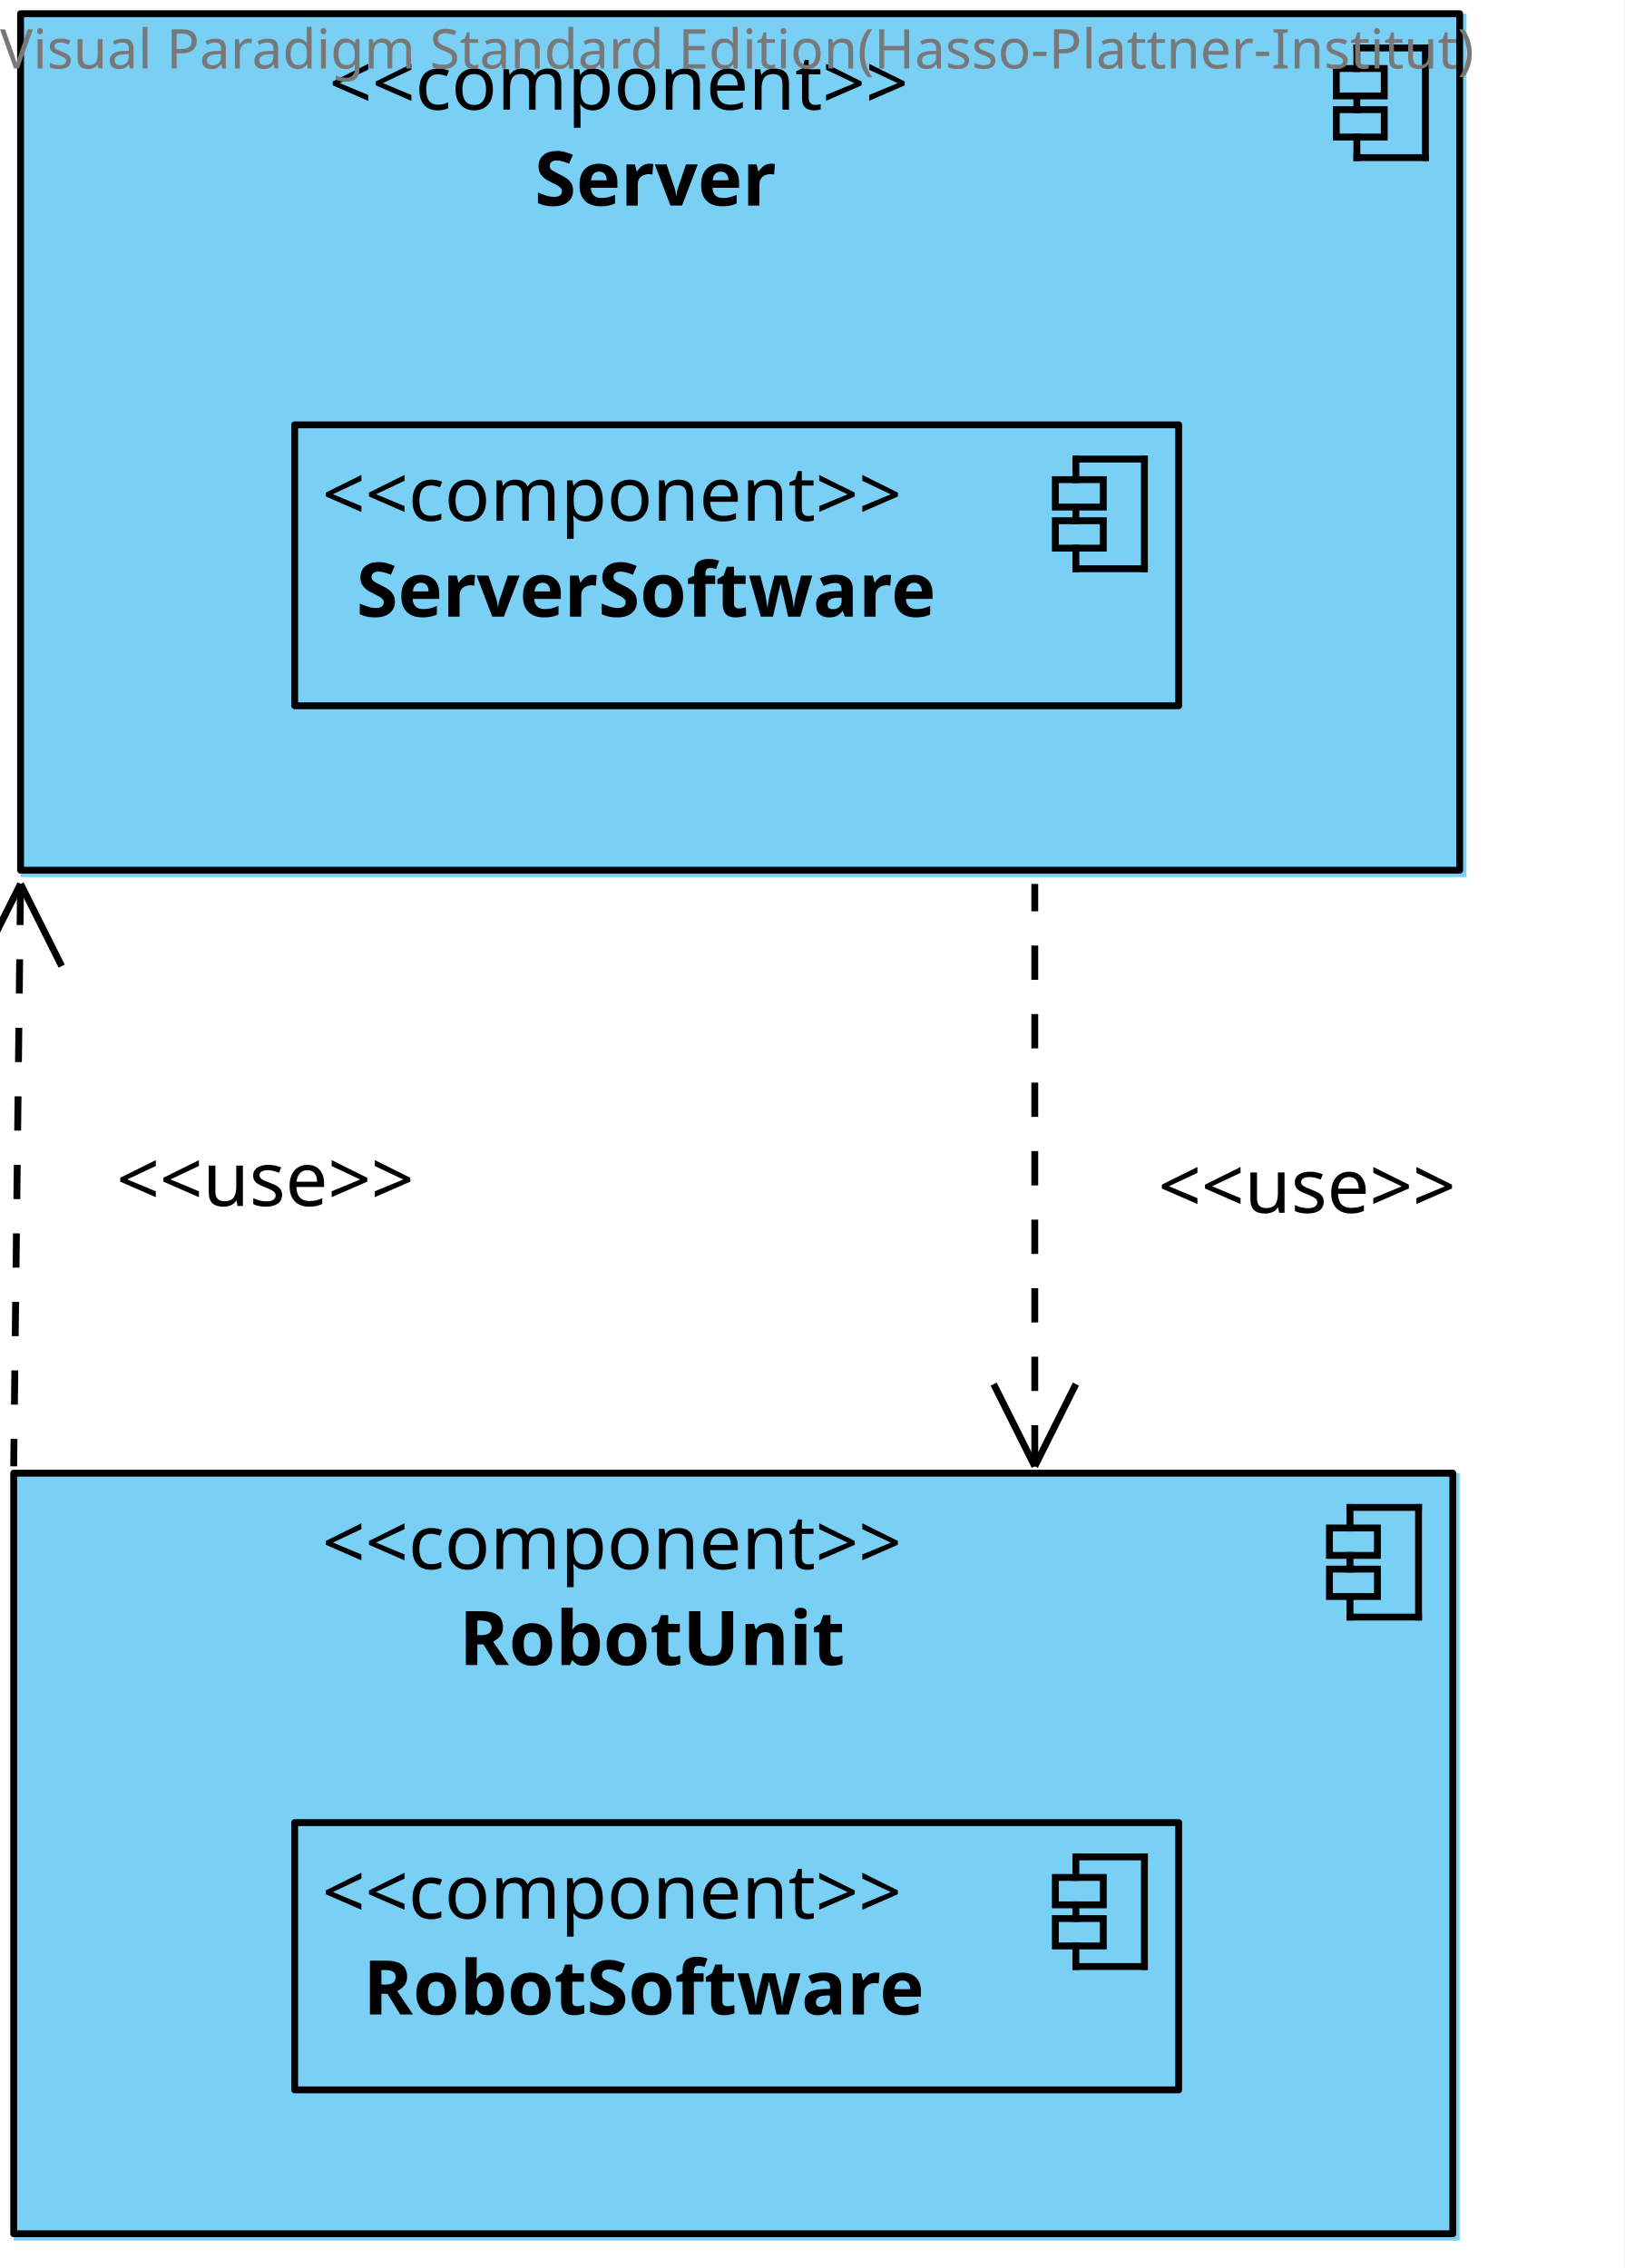
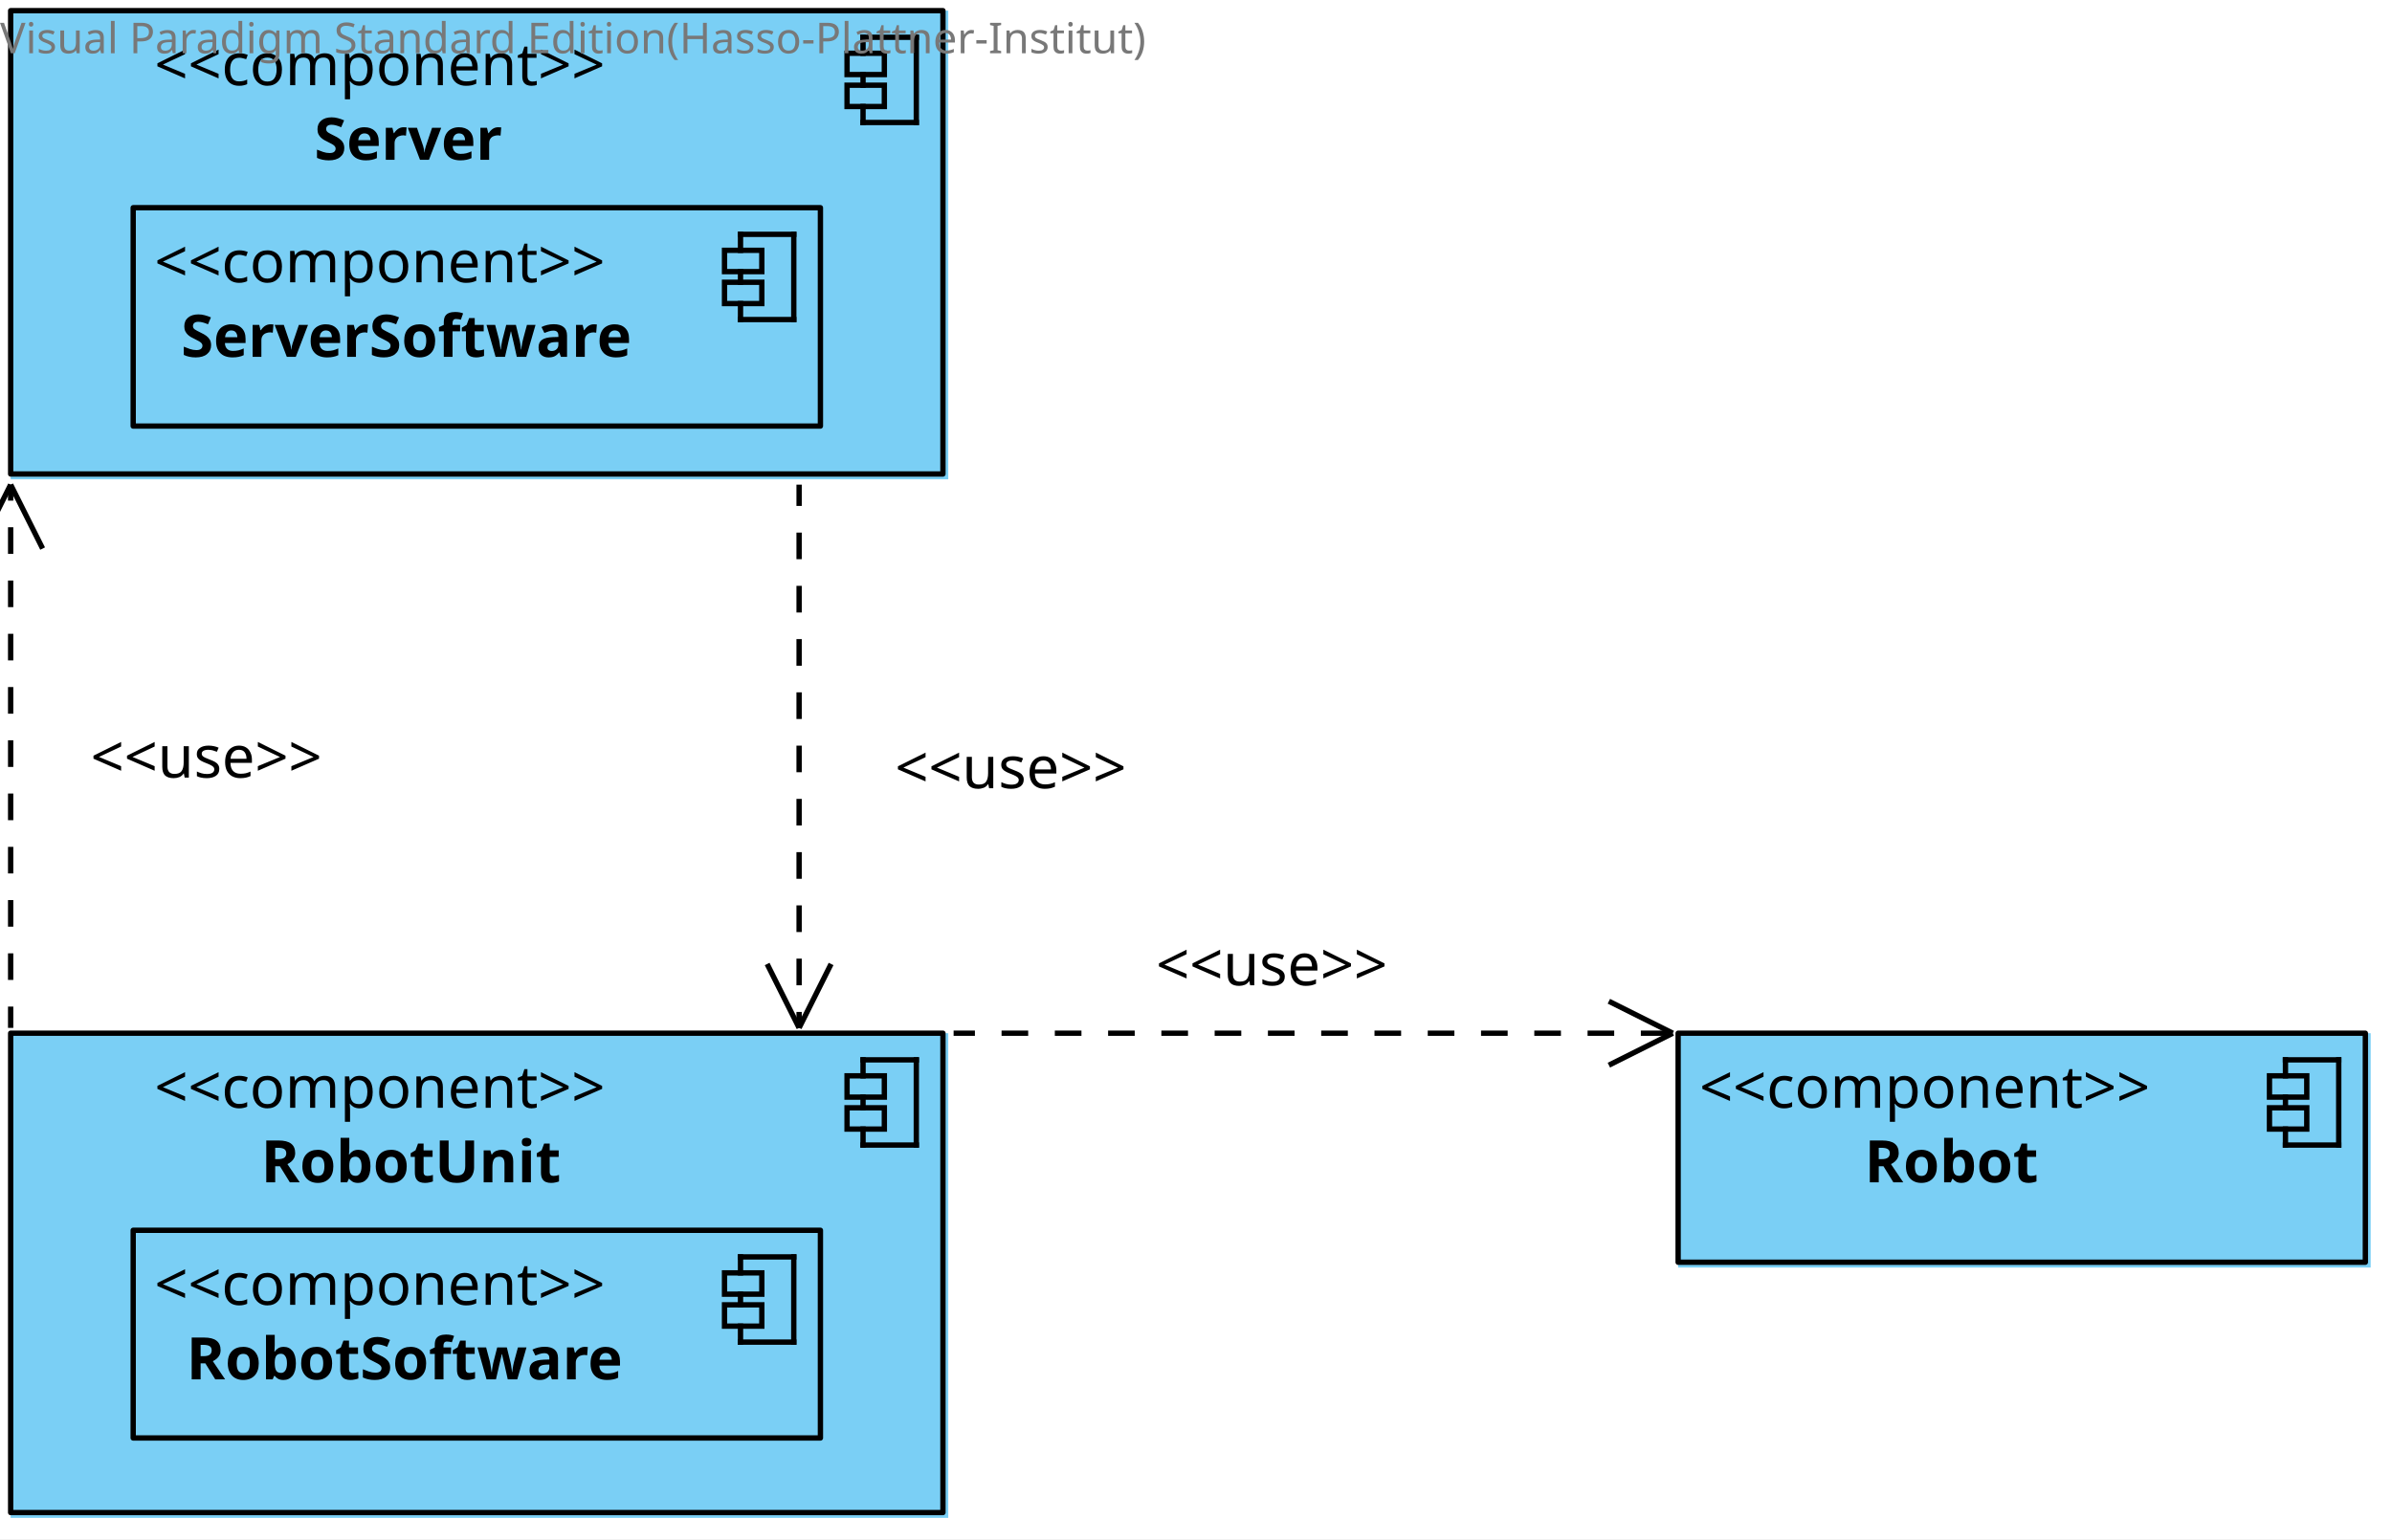
- <svg xmlns="http://www.w3.org/2000/svg" fill-opacity="0" color-rendering="auto" color-interpolation="auto" text-rendering="auto" stroke="rgb(0,0,0)" stroke-linecap="square" width="237" stroke-miterlimit="10" shape-rendering="auto" stroke-opacity="0" fill="rgb(0,0,0)" stroke-dasharray="none" font-weight="normal" stroke-width="1" height="331" font-family="'Dialog'" font-style="normal" stroke-linejoin="miter" font-size="12" stroke-dashoffset="0" image-rendering="auto">
+ <svg xmlns="http://www.w3.org/2000/svg" fill-opacity="0" color-rendering="auto" color-interpolation="auto" text-rendering="auto" stroke="rgb(0,0,0)" stroke-linecap="square" width="449" stroke-miterlimit="10" shape-rendering="auto" stroke-opacity="0" fill="rgb(0,0,0)" stroke-dasharray="none" font-weight="normal" stroke-width="1" height="289" font-family="'Dialog'" font-style="normal" stroke-linejoin="miter" font-size="12" stroke-dashoffset="0" image-rendering="auto">
  <defs id="genericDefs" />
  <g>
    <defs id="defs1">
      <clipPath clipPathUnits="userSpaceOnUse" id="clipPath1">
-         <path d="M-7 -7 L222 -7 L222 137 L-7 137 L-7 -7 Z" />
+         <path d="M-7 -7 L187 -7 L187 99 L-7 99 L-7 -7 Z" />
      </clipPath>
      <clipPath clipPathUnits="userSpaceOnUse" id="clipPath2">
-         <path d="M0 0 L0 126 L187 126 L187 0 Z" />
+         <path d="M0 0 L0 88 L152 88 L152 0 Z" />
      </clipPath>
      <clipPath clipPathUnits="userSpaceOnUse" id="clipPath3">
-         <path d="M0 0 L0 95 L211 95 L211 0 Z" />
+         <path d="M0 0 L0 57 L176 57 L176 0 Z" />
      </clipPath>
      <clipPath clipPathUnits="userSpaceOnUse" id="clipPath4">
        <path d="M-7 -7 L141 -7 L141 53 L-7 53 L-7 -7 Z" />
      </clipPath>
      <clipPath clipPathUnits="userSpaceOnUse" id="clipPath5">
        <path d="M0 0 L0 42 L106 42 L106 0 Z" />
      </clipPath>
      <clipPath clipPathUnits="userSpaceOnUse" id="clipPath6">
        <path d="M0 0 L0 11 L130 11 L130 0 Z" />
      </clipPath>
      <clipPath clipPathUnits="userSpaceOnUse" id="clipPath7">
-         <path d="M-7 -7 L222 -7 L222 123 L-7 123 L-7 -7 Z" />
+         <path d="M-7 -7 L187 -7 L187 102 L-7 102 L-7 -7 Z" />
      </clipPath>
      <clipPath clipPathUnits="userSpaceOnUse" id="clipPath8">
-         <path d="M0 0 L0 112 L187 112 L187 0 Z" />
+         <path d="M0 0 L0 91 L152 91 L152 0 Z" />
      </clipPath>
      <clipPath clipPathUnits="userSpaceOnUse" id="clipPath9">
-         <path d="M0 0 L0 81 L211 81 L211 0 Z" />
+         <path d="M0 0 L0 60 L176 60 L176 0 Z" />
      </clipPath>
      <clipPath clipPathUnits="userSpaceOnUse" id="clipPath10">
        <path d="M-7 -7 L141 -7 L141 51 L-7 51 L-7 -7 Z" />
      </clipPath>
      <clipPath clipPathUnits="userSpaceOnUse" id="clipPath11">
        <path d="M0 0 L0 40 L106 40 L106 0 Z" />
      </clipPath>
      <clipPath clipPathUnits="userSpaceOnUse" id="clipPath12">
        <path d="M0 0 L0 9 L130 9 L130 0 Z" />
      </clipPath>
      <clipPath clipPathUnits="userSpaceOnUse" id="clipPath13">
-         <path d="M0 0 L104 0 L104 189 L0 189 L0 0 Z" />
+         <path d="M-7 -7 L141 -7 L141 55 L-7 55 L-7 -7 Z" />
      </clipPath>
      <clipPath clipPathUnits="userSpaceOnUse" id="clipPath14">
-         <path d="M0 0 L0 189 L104 189 L104 101 L58 101 L58 87 L104 87 L104 0 Z" />
+         <path d="M0 0 L0 44 L106 44 L106 0 Z" />
      </clipPath>
      <clipPath clipPathUnits="userSpaceOnUse" id="clipPath15">
-         <path d="M0 0 L105 0 L105 189 L0 189 L0 0 Z" />
+         <path d="M0 0 L0 13 L130 13 L130 0 Z" />
      </clipPath>
      <clipPath clipPathUnits="userSpaceOnUse" id="clipPath16">
-         <path d="M0 0 L0 189 L105 189 L105 100 L55 100 L55 86 L105 86 L105 0 Z" />
+         <path d="M0 0 L339 0 L339 204 L0 204 L0 0 Z" />
      </clipPath>
      <clipPath clipPathUnits="userSpaceOnUse" id="clipPath17">
+         <path d="M153 43 L153 57 L79 57 L79 43 ZM202 80 L202 94 L128 94 L128 80 ZM0 0 L0 41 L2 41 L2 55 L0 55 L0 204 L339 204 L339 0 Z" />
+       </clipPath>
+       <clipPath clipPathUnits="userSpaceOnUse" id="clipPath18">
+         <path d="M0 0 L204 0 L204 306 L0 306 L0 0 Z" />
+       </clipPath>
+       <clipPath clipPathUnits="userSpaceOnUse" id="clipPath19">
+         <path d="M182 146 L182 160 L108 160 L108 146 ZM0 0 L0 144 L31 144 L31 158 L0 158 L0 306 L204 306 L204 197 L157 197 L157 183 L204 183 L204 0 Z" />
+       </clipPath>
+       <clipPath clipPathUnits="userSpaceOnUse" id="clipPath20">
+         <path d="M179 144 L179 158 L105 158 L105 144 ZM0 0 L0 306 L204 306 L204 0 Z" />
+       </clipPath>
+       <clipPath clipPathUnits="userSpaceOnUse" id="clipPath21">
        <path d="M-74 -14 L148 -14 L148 28 L-74 28 L-74 -14 Z" />
      </clipPath>
    </defs>
    <g fill="white" text-rendering="geometricPrecision" fill-opacity="1" stroke-opacity="1" stroke="white">
-       <rect x="0" width="237" height="331" y="0" stroke="none" />
+       <rect x="0" width="449" height="289" y="0" stroke="none" />
    </g>
-     <g font-size="11" transform="translate(3,2)" fill-opacity="1" fill="rgb(122,207,245)" text-rendering="geometricPrecision" font-family="sans-serif" stroke="rgb(122,207,245)" font-weight="bold" stroke-opacity="1">
-       <rect x="0" width="211" height="126" y="0" clip-path="url(#clipPath1)" stroke="none" />
+     <g font-size="11" transform="translate(2,2)" fill-opacity="1" fill="rgb(122,207,245)" text-rendering="geometricPrecision" font-family="sans-serif" stroke="rgb(122,207,245)" font-weight="bold" stroke-opacity="1">
+       <rect x="0" width="176" height="88" y="0" clip-path="url(#clipPath1)" stroke="none" />
    </g>
-     <g stroke-linecap="butt" font-size="11" transform="translate(3,2)" fill-opacity="1" fill="black" text-rendering="geometricPrecision" font-family="sans-serif" stroke-linejoin="round" stroke="black" font-weight="bold" stroke-opacity="1" stroke-miterlimit="0">
-       <rect fill="none" x="0" width="210" height="125" y="0" clip-path="url(#clipPath1)" />
-       <line stroke-linecap="square" clip-path="url(#clipPath1)" fill="none" x1="195" x2="205" y1="5" y2="5" stroke-linejoin="miter" stroke-miterlimit="10" />
-       <line stroke-linecap="square" clip-path="url(#clipPath1)" fill="none" x1="205" x2="205" y1="5" y2="21" stroke-linejoin="miter" stroke-miterlimit="10" />
-       <line stroke-linecap="square" clip-path="url(#clipPath1)" fill="none" x1="195" x2="205" y1="21" y2="21" stroke-linejoin="miter" stroke-miterlimit="10" />
-       <line stroke-linecap="square" clip-path="url(#clipPath1)" fill="none" x1="195" x2="195" y1="5" y2="8" stroke-linejoin="miter" stroke-miterlimit="10" />
-       <rect stroke-linecap="square" x="192" y="8" clip-path="url(#clipPath1)" fill="none" width="7" stroke-linejoin="miter" height="4" stroke-miterlimit="10" />
-       <line stroke-linecap="square" clip-path="url(#clipPath1)" fill="none" x1="195" x2="195" y1="12" y2="14" stroke-linejoin="miter" stroke-miterlimit="10" />
-       <rect stroke-linecap="square" x="192" y="14" clip-path="url(#clipPath1)" fill="none" width="7" stroke-linejoin="miter" height="4" stroke-miterlimit="10" />
-       <line stroke-linecap="square" clip-path="url(#clipPath1)" fill="none" x1="195" x2="195" y1="18" y2="21" stroke-linejoin="miter" stroke-miterlimit="10" />
+     <g stroke-linecap="butt" font-size="11" transform="translate(2,2)" fill-opacity="1" fill="black" text-rendering="geometricPrecision" font-family="sans-serif" stroke-linejoin="round" stroke="black" font-weight="bold" stroke-opacity="1" stroke-miterlimit="0">
+       <rect fill="none" x="0" width="175" height="87" y="0" clip-path="url(#clipPath1)" />
+       <line stroke-linecap="square" clip-path="url(#clipPath1)" fill="none" x1="160" x2="170" y1="5" y2="5" stroke-linejoin="miter" stroke-miterlimit="10" />
+       <line stroke-linecap="square" clip-path="url(#clipPath1)" fill="none" x1="170" x2="170" y1="5" y2="21" stroke-linejoin="miter" stroke-miterlimit="10" />
+       <line stroke-linecap="square" clip-path="url(#clipPath1)" fill="none" x1="160" x2="170" y1="21" y2="21" stroke-linejoin="miter" stroke-miterlimit="10" />
+       <line stroke-linecap="square" clip-path="url(#clipPath1)" fill="none" x1="160" x2="160" y1="5" y2="8" stroke-linejoin="miter" stroke-miterlimit="10" />
+       <rect stroke-linecap="square" x="157" y="8" clip-path="url(#clipPath1)" fill="none" width="7" stroke-linejoin="miter" height="4" stroke-miterlimit="10" />
+       <line stroke-linecap="square" clip-path="url(#clipPath1)" fill="none" x1="160" x2="160" y1="12" y2="14" stroke-linejoin="miter" stroke-miterlimit="10" />
+       <rect stroke-linecap="square" x="157" y="14" clip-path="url(#clipPath1)" fill="none" width="7" stroke-linejoin="miter" height="4" stroke-miterlimit="10" />
+       <line stroke-linecap="square" clip-path="url(#clipPath1)" fill="none" x1="160" x2="160" y1="18" y2="21" stroke-linejoin="miter" stroke-miterlimit="10" />
    </g>
-     <g font-size="11" transform="translate(3,2)" fill-opacity="1" fill="black" text-rendering="geometricPrecision" font-family="sans-serif" stroke="black" stroke-opacity="1">
-       <text x="45" xml:space="preserve" y="14" clip-path="url(#clipPath2)" stroke="none">&lt;&lt;component&gt;&gt;</text>
-       <text x="75" xml:space="preserve" y="28" clip-path="url(#clipPath2)" font-weight="bold" stroke="none">Server</text>
+     <g font-size="11" transform="translate(2,2)" fill-opacity="1" fill="black" text-rendering="geometricPrecision" font-family="sans-serif" stroke="black" stroke-opacity="1">
+       <text x="27" xml:space="preserve" y="14" clip-path="url(#clipPath2)" stroke="none">&lt;&lt;component&gt;&gt;</text>
+       <text x="57" xml:space="preserve" y="28" clip-path="url(#clipPath2)" font-weight="bold" stroke="none">Server</text>
    </g>
-     <g font-size="11" transform="translate(43,62)" fill-opacity="1" fill="rgb(122,207,245)" text-rendering="geometricPrecision" font-family="sans-serif" stroke="rgb(122,207,245)" font-weight="bold" stroke-opacity="1">
+     <g font-size="11" transform="translate(25,39)" fill-opacity="1" fill="rgb(122,207,245)" text-rendering="geometricPrecision" font-family="sans-serif" stroke="rgb(122,207,245)" font-weight="bold" stroke-opacity="1">
      <rect x="0" width="130" height="42" y="0" clip-path="url(#clipPath4)" stroke="none" />
    </g>
-     <g stroke-linecap="butt" font-size="11" transform="translate(43,62)" fill-opacity="1" fill="black" text-rendering="geometricPrecision" font-family="sans-serif" stroke-linejoin="round" stroke="black" font-weight="bold" stroke-opacity="1" stroke-miterlimit="0">
+     <g stroke-linecap="butt" font-size="11" transform="translate(25,39)" fill-opacity="1" fill="black" text-rendering="geometricPrecision" font-family="sans-serif" stroke-linejoin="round" stroke="black" font-weight="bold" stroke-opacity="1" stroke-miterlimit="0">
      <rect fill="none" x="0" width="129" height="41" y="0" clip-path="url(#clipPath4)" />
      <line stroke-linecap="square" clip-path="url(#clipPath4)" fill="none" x1="114" x2="124" y1="5" y2="5" stroke-linejoin="miter" stroke-miterlimit="10" />
      <line stroke-linecap="square" clip-path="url(#clipPath4)" fill="none" x1="124" x2="124" y1="5" y2="21" stroke-linejoin="miter" stroke-miterlimit="10" />
      <line stroke-linecap="square" clip-path="url(#clipPath4)" fill="none" x1="114" x2="124" y1="21" y2="21" stroke-linejoin="miter" stroke-miterlimit="10" />
      <line stroke-linecap="square" clip-path="url(#clipPath4)" fill="none" x1="114" x2="114" y1="5" y2="8" stroke-linejoin="miter" stroke-miterlimit="10" />
      <rect stroke-linecap="square" x="111" y="8" clip-path="url(#clipPath4)" fill="none" width="7" stroke-linejoin="miter" height="4" stroke-miterlimit="10" />
      <line stroke-linecap="square" clip-path="url(#clipPath4)" fill="none" x1="114" x2="114" y1="12" y2="14" stroke-linejoin="miter" stroke-miterlimit="10" />
      <rect stroke-linecap="square" x="111" y="14" clip-path="url(#clipPath4)" fill="none" width="7" stroke-linejoin="miter" height="4" stroke-miterlimit="10" />
      <line stroke-linecap="square" clip-path="url(#clipPath4)" fill="none" x1="114" x2="114" y1="18" y2="21" stroke-linejoin="miter" stroke-miterlimit="10" />
    </g>
-     <g font-size="11" transform="translate(43,62)" fill-opacity="1" fill="black" text-rendering="geometricPrecision" font-family="sans-serif" stroke="black" stroke-opacity="1">
+     <g font-size="11" transform="translate(25,39)" fill-opacity="1" fill="black" text-rendering="geometricPrecision" font-family="sans-serif" stroke="black" stroke-opacity="1">
      <text x="4" xml:space="preserve" y="14" clip-path="url(#clipPath5)" stroke="none">&lt;&lt;component&gt;&gt;</text>
      <text x="9" xml:space="preserve" y="28" clip-path="url(#clipPath5)" font-weight="bold" stroke="none">ServerSoftware</text>
    </g>
-     <g font-size="11" transform="translate(2,215)" fill-opacity="1" fill="rgb(122,207,245)" text-rendering="geometricPrecision" font-family="sans-serif" stroke="rgb(122,207,245)" font-weight="bold" stroke-opacity="1">
-       <rect x="0" width="211" height="112" y="0" clip-path="url(#clipPath7)" stroke="none" />
+     <g font-size="11" transform="translate(2,194)" fill-opacity="1" fill="rgb(122,207,245)" text-rendering="geometricPrecision" font-family="sans-serif" stroke="rgb(122,207,245)" font-weight="bold" stroke-opacity="1">
+       <rect x="0" width="176" height="91" y="0" clip-path="url(#clipPath7)" stroke="none" />
    </g>
-     <g stroke-linecap="butt" font-size="11" transform="translate(2,215)" fill-opacity="1" fill="black" text-rendering="geometricPrecision" font-family="sans-serif" stroke-linejoin="round" stroke="black" font-weight="bold" stroke-opacity="1" stroke-miterlimit="0">
-       <rect fill="none" x="0" width="210" height="111" y="0" clip-path="url(#clipPath7)" />
-       <line stroke-linecap="square" clip-path="url(#clipPath7)" fill="none" x1="195" x2="205" y1="5" y2="5" stroke-linejoin="miter" stroke-miterlimit="10" />
-       <line stroke-linecap="square" clip-path="url(#clipPath7)" fill="none" x1="205" x2="205" y1="5" y2="21" stroke-linejoin="miter" stroke-miterlimit="10" />
-       <line stroke-linecap="square" clip-path="url(#clipPath7)" fill="none" x1="195" x2="205" y1="21" y2="21" stroke-linejoin="miter" stroke-miterlimit="10" />
-       <line stroke-linecap="square" clip-path="url(#clipPath7)" fill="none" x1="195" x2="195" y1="5" y2="8" stroke-linejoin="miter" stroke-miterlimit="10" />
-       <rect stroke-linecap="square" x="192" y="8" clip-path="url(#clipPath7)" fill="none" width="7" stroke-linejoin="miter" height="4" stroke-miterlimit="10" />
-       <line stroke-linecap="square" clip-path="url(#clipPath7)" fill="none" x1="195" x2="195" y1="12" y2="14" stroke-linejoin="miter" stroke-miterlimit="10" />
-       <rect stroke-linecap="square" x="192" y="14" clip-path="url(#clipPath7)" fill="none" width="7" stroke-linejoin="miter" height="4" stroke-miterlimit="10" />
-       <line stroke-linecap="square" clip-path="url(#clipPath7)" fill="none" x1="195" x2="195" y1="18" y2="21" stroke-linejoin="miter" stroke-miterlimit="10" />
+     <g stroke-linecap="butt" font-size="11" transform="translate(2,194)" fill-opacity="1" fill="black" text-rendering="geometricPrecision" font-family="sans-serif" stroke-linejoin="round" stroke="black" font-weight="bold" stroke-opacity="1" stroke-miterlimit="0">
+       <rect fill="none" x="0" width="175" height="90" y="0" clip-path="url(#clipPath7)" />
+       <line stroke-linecap="square" clip-path="url(#clipPath7)" fill="none" x1="160" x2="170" y1="5" y2="5" stroke-linejoin="miter" stroke-miterlimit="10" />
+       <line stroke-linecap="square" clip-path="url(#clipPath7)" fill="none" x1="170" x2="170" y1="5" y2="21" stroke-linejoin="miter" stroke-miterlimit="10" />
+       <line stroke-linecap="square" clip-path="url(#clipPath7)" fill="none" x1="160" x2="170" y1="21" y2="21" stroke-linejoin="miter" stroke-miterlimit="10" />
+       <line stroke-linecap="square" clip-path="url(#clipPath7)" fill="none" x1="160" x2="160" y1="5" y2="8" stroke-linejoin="miter" stroke-miterlimit="10" />
+       <rect stroke-linecap="square" x="157" y="8" clip-path="url(#clipPath7)" fill="none" width="7" stroke-linejoin="miter" height="4" stroke-miterlimit="10" />
+       <line stroke-linecap="square" clip-path="url(#clipPath7)" fill="none" x1="160" x2="160" y1="12" y2="14" stroke-linejoin="miter" stroke-miterlimit="10" />
+       <rect stroke-linecap="square" x="157" y="14" clip-path="url(#clipPath7)" fill="none" width="7" stroke-linejoin="miter" height="4" stroke-miterlimit="10" />
+       <line stroke-linecap="square" clip-path="url(#clipPath7)" fill="none" x1="160" x2="160" y1="18" y2="21" stroke-linejoin="miter" stroke-miterlimit="10" />
    </g>
-     <g font-size="11" transform="translate(2,215)" fill-opacity="1" fill="black" text-rendering="geometricPrecision" font-family="sans-serif" stroke="black" stroke-opacity="1">
-       <text x="45" xml:space="preserve" y="14" clip-path="url(#clipPath8)" stroke="none">&lt;&lt;component&gt;&gt;</text>
-       <text x="65" xml:space="preserve" y="28" clip-path="url(#clipPath8)" font-weight="bold" stroke="none">RobotUnit</text>
+     <g font-size="11" transform="translate(2,194)" fill-opacity="1" fill="black" text-rendering="geometricPrecision" font-family="sans-serif" stroke="black" stroke-opacity="1">
+       <text x="27" xml:space="preserve" y="14" clip-path="url(#clipPath8)" stroke="none">&lt;&lt;component&gt;&gt;</text>
+       <text x="47" xml:space="preserve" y="28" clip-path="url(#clipPath8)" font-weight="bold" stroke="none">RobotUnit</text>
    </g>
-     <g font-size="11" transform="translate(43,266)" fill-opacity="1" fill="rgb(122,207,245)" text-rendering="geometricPrecision" font-family="sans-serif" stroke="rgb(122,207,245)" font-weight="bold" stroke-opacity="1">
+     <g font-size="11" transform="translate(25,231)" fill-opacity="1" fill="rgb(122,207,245)" text-rendering="geometricPrecision" font-family="sans-serif" stroke="rgb(122,207,245)" font-weight="bold" stroke-opacity="1">
      <rect x="0" width="130" height="40" y="0" clip-path="url(#clipPath10)" stroke="none" />
    </g>
-     <g stroke-linecap="butt" font-size="11" transform="translate(43,266)" fill-opacity="1" fill="black" text-rendering="geometricPrecision" font-family="sans-serif" stroke-linejoin="round" stroke="black" font-weight="bold" stroke-opacity="1" stroke-miterlimit="0">
+     <g stroke-linecap="butt" font-size="11" transform="translate(25,231)" fill-opacity="1" fill="black" text-rendering="geometricPrecision" font-family="sans-serif" stroke-linejoin="round" stroke="black" font-weight="bold" stroke-opacity="1" stroke-miterlimit="0">
      <rect fill="none" x="0" width="129" height="39" y="0" clip-path="url(#clipPath10)" />
      <line stroke-linecap="square" clip-path="url(#clipPath10)" fill="none" x1="114" x2="124" y1="5" y2="5" stroke-linejoin="miter" stroke-miterlimit="10" />
      <line stroke-linecap="square" clip-path="url(#clipPath10)" fill="none" x1="124" x2="124" y1="5" y2="21" stroke-linejoin="miter" stroke-miterlimit="10" />
      <line stroke-linecap="square" clip-path="url(#clipPath10)" fill="none" x1="114" x2="124" y1="21" y2="21" stroke-linejoin="miter" stroke-miterlimit="10" />
      <line stroke-linecap="square" clip-path="url(#clipPath10)" fill="none" x1="114" x2="114" y1="5" y2="8" stroke-linejoin="miter" stroke-miterlimit="10" />
      <rect stroke-linecap="square" x="111" y="8" clip-path="url(#clipPath10)" fill="none" width="7" stroke-linejoin="miter" height="4" stroke-miterlimit="10" />
      <line stroke-linecap="square" clip-path="url(#clipPath10)" fill="none" x1="114" x2="114" y1="12" y2="14" stroke-linejoin="miter" stroke-miterlimit="10" />
      <rect stroke-linecap="square" x="111" y="14" clip-path="url(#clipPath10)" fill="none" width="7" stroke-linejoin="miter" height="4" stroke-miterlimit="10" />
      <line stroke-linecap="square" clip-path="url(#clipPath10)" fill="none" x1="114" x2="114" y1="18" y2="21" stroke-linejoin="miter" stroke-miterlimit="10" />
    </g>
-     <g font-size="11" transform="translate(43,266)" fill-opacity="1" fill="black" text-rendering="geometricPrecision" font-family="sans-serif" stroke="black" stroke-opacity="1">
+     <g font-size="11" transform="translate(25,231)" fill-opacity="1" fill="black" text-rendering="geometricPrecision" font-family="sans-serif" stroke="black" stroke-opacity="1">
      <text x="4" xml:space="preserve" y="14" clip-path="url(#clipPath11)" stroke="none">&lt;&lt;component&gt;&gt;</text>
      <text x="10" xml:space="preserve" y="28" clip-path="url(#clipPath11)" font-weight="bold" stroke="none">RobotSoftware</text>
    </g>
-     <g stroke-linecap="butt" font-size="11" transform="translate(101,79)" fill-opacity="1" stroke-dashoffset="1" fill="black" text-rendering="geometricPrecision" font-family="sans-serif" stroke-linejoin="round" stroke-dasharray="5" stroke="black" stroke-opacity="1">
-       <line y2="135" fill="none" x1="50" clip-path="url(#clipPath14)" x2="50" y1="50" />
-       <line clip-path="url(#clipPath14)" stroke-dashoffset="0" fill="none" x1="50" x2="56" y1="135" y2="123" stroke-dasharray="none" />
-       <line clip-path="url(#clipPath14)" stroke-dashoffset="0" fill="none" x1="50" x2="44" y1="135" y2="123" stroke-dasharray="none" />
+     <g font-size="11" transform="translate(315,194)" fill-opacity="1" fill="rgb(122,207,245)" text-rendering="geometricPrecision" font-family="sans-serif" stroke="rgb(122,207,245)" font-weight="bold" stroke-opacity="1">
+       <rect x="0" width="130" height="44" y="0" clip-path="url(#clipPath13)" stroke="none" />
    </g>
-     <g stroke-linecap="butt" font-size="11" transform="translate(-48,79)" fill-opacity="1" stroke-dashoffset="1" fill="black" text-rendering="geometricPrecision" font-family="sans-serif" stroke-linejoin="round" stroke-dasharray="5" stroke="black" stroke-opacity="1">
-       <line y2="50" fill="none" x1="50" clip-path="url(#clipPath16)" x2="51" y1="135" />
-       <line clip-path="url(#clipPath16)" stroke-dashoffset="0" fill="none" x1="51" x2="45" y1="50" y2="62" stroke-dasharray="none" />
-       <line clip-path="url(#clipPath16)" stroke-dashoffset="0" fill="none" x1="51" x2="57" y1="50" y2="62" stroke-dasharray="none" />
+     <g stroke-linecap="butt" font-size="11" transform="translate(315,194)" fill-opacity="1" fill="black" text-rendering="geometricPrecision" font-family="sans-serif" stroke-linejoin="round" stroke="black" font-weight="bold" stroke-opacity="1" stroke-miterlimit="0">
+       <rect fill="none" x="0" width="129" height="43" y="0" clip-path="url(#clipPath13)" />
+       <line stroke-linecap="square" clip-path="url(#clipPath13)" fill="none" x1="114" x2="124" y1="5" y2="5" stroke-linejoin="miter" stroke-miterlimit="10" />
+       <line stroke-linecap="square" clip-path="url(#clipPath13)" fill="none" x1="124" x2="124" y1="5" y2="21" stroke-linejoin="miter" stroke-miterlimit="10" />
+       <line stroke-linecap="square" clip-path="url(#clipPath13)" fill="none" x1="114" x2="124" y1="21" y2="21" stroke-linejoin="miter" stroke-miterlimit="10" />
+       <line stroke-linecap="square" clip-path="url(#clipPath13)" fill="none" x1="114" x2="114" y1="5" y2="8" stroke-linejoin="miter" stroke-miterlimit="10" />
+       <rect stroke-linecap="square" x="111" y="8" clip-path="url(#clipPath13)" fill="none" width="7" stroke-linejoin="miter" height="4" stroke-miterlimit="10" />
+       <line stroke-linecap="square" clip-path="url(#clipPath13)" fill="none" x1="114" x2="114" y1="12" y2="14" stroke-linejoin="miter" stroke-miterlimit="10" />
+       <rect stroke-linecap="square" x="111" y="14" clip-path="url(#clipPath13)" fill="none" width="7" stroke-linejoin="miter" height="4" stroke-miterlimit="10" />
+       <line stroke-linecap="square" clip-path="url(#clipPath13)" fill="none" x1="114" x2="114" y1="18" y2="21" stroke-linejoin="miter" stroke-miterlimit="10" />
    </g>
-     <g font-size="11" transform="translate(7,165)" fill-opacity="1" fill="black" text-rendering="geometricPrecision" font-family="sans-serif" stroke="black" stroke-opacity="1">
-       <text x="10" xml:space="preserve" y="11" clip-path="url(#clipPath17)" stroke="none">&lt;&lt;use&gt;&gt;</text>
+     <g font-size="11" transform="translate(315,194)" fill-opacity="1" fill="black" text-rendering="geometricPrecision" font-family="sans-serif" stroke="black" stroke-opacity="1">
+       <text x="4" xml:space="preserve" y="14" clip-path="url(#clipPath14)" stroke="none">&lt;&lt;component&gt;&gt;</text>
+       <text x="35" xml:space="preserve" y="28" clip-path="url(#clipPath14)" font-weight="bold" stroke="none">Robot</text>
    </g>
-     <g font-size="11" transform="translate(159,166)" fill-opacity="1" fill="black" text-rendering="geometricPrecision" font-family="sans-serif" stroke="black" stroke-opacity="1">
-       <text x="10" xml:space="preserve" y="11" clip-path="url(#clipPath17)" stroke="none">&lt;&lt;use&gt;&gt;</text>
+     <g stroke-linecap="butt" font-size="11" transform="translate(79,94)" fill-opacity="1" stroke-dashoffset="1" fill="black" text-rendering="geometricPrecision" font-family="sans-serif" stroke-linejoin="round" stroke-dasharray="5" stroke="black" stroke-opacity="1">
+       <line y2="100" fill="none" x1="100" clip-path="url(#clipPath17)" x2="235" y1="100" />
+       <line clip-path="url(#clipPath17)" stroke-dashoffset="0" fill="none" x1="235" x2="223" y1="100" y2="94" stroke-dasharray="none" />
+       <line clip-path="url(#clipPath17)" stroke-dashoffset="0" fill="none" x1="235" x2="223" y1="100" y2="106" stroke-dasharray="none" />
+     </g>
+     <g stroke-linecap="butt" font-size="11" transform="translate(50,-9)" fill-opacity="1" stroke-dashoffset="1" fill="black" text-rendering="geometricPrecision" font-family="sans-serif" stroke-linejoin="round" stroke-dasharray="5" stroke="black" stroke-opacity="1">
+       <line y2="202" fill="none" x1="100" clip-path="url(#clipPath19)" x2="100" y1="100" />
+       <line clip-path="url(#clipPath19)" stroke-dashoffset="0" fill="none" x1="100" x2="106" y1="202" y2="190" stroke-dasharray="none" />
+       <line clip-path="url(#clipPath19)" stroke-dashoffset="0" fill="none" x1="100" x2="94" y1="202" y2="190" stroke-dasharray="none" />
+     </g>
+     <g stroke-linecap="butt" font-size="11" transform="translate(-98,-9)" fill-opacity="1" stroke-dashoffset="1" fill="black" text-rendering="geometricPrecision" font-family="sans-serif" stroke-linejoin="round" stroke-dasharray="5" stroke="black" stroke-opacity="1">
+       <line y2="100" fill="none" x1="100" clip-path="url(#clipPath20)" x2="100" y1="202" />
+       <line clip-path="url(#clipPath20)" stroke-dashoffset="0" fill="none" x1="100" x2="94" y1="100" y2="112" stroke-dasharray="none" />
+       <line clip-path="url(#clipPath20)" stroke-dashoffset="0" fill="none" x1="100" x2="106" y1="100" y2="112" stroke-dasharray="none" />
+     </g>
+     <g font-size="11" transform="translate(7,135)" fill-opacity="1" fill="black" text-rendering="geometricPrecision" font-family="sans-serif" stroke="black" stroke-opacity="1">
+       <text x="10" xml:space="preserve" y="11" clip-path="url(#clipPath21)" stroke="none">&lt;&lt;use&gt;&gt;</text>
+     </g>
+     <g font-size="11" transform="translate(158,137)" fill-opacity="1" fill="black" text-rendering="geometricPrecision" font-family="sans-serif" stroke="black" stroke-opacity="1">
+       <text x="10" xml:space="preserve" y="11" clip-path="url(#clipPath21)" stroke="none">&lt;&lt;use&gt;&gt;</text>
+     </g>
+     <g font-size="11" transform="translate(207,174)" fill-opacity="1" fill="black" text-rendering="geometricPrecision" font-family="sans-serif" stroke="black" stroke-opacity="1">
+       <text x="10" xml:space="preserve" y="11" clip-path="url(#clipPath21)" stroke="none">&lt;&lt;use&gt;&gt;</text>
    </g>
    <g fill="rgb(120,120,120)" text-rendering="geometricPrecision" fill-opacity="1" font-size="8" stroke-opacity="1" stroke="rgb(120,120,120)">
      <text x="0" xml:space="preserve" y="10" stroke="none">Visual Paradigm Standard Edition(Hasso-Plattner-Institut)</text>
    </g>
  </g>
</svg>
